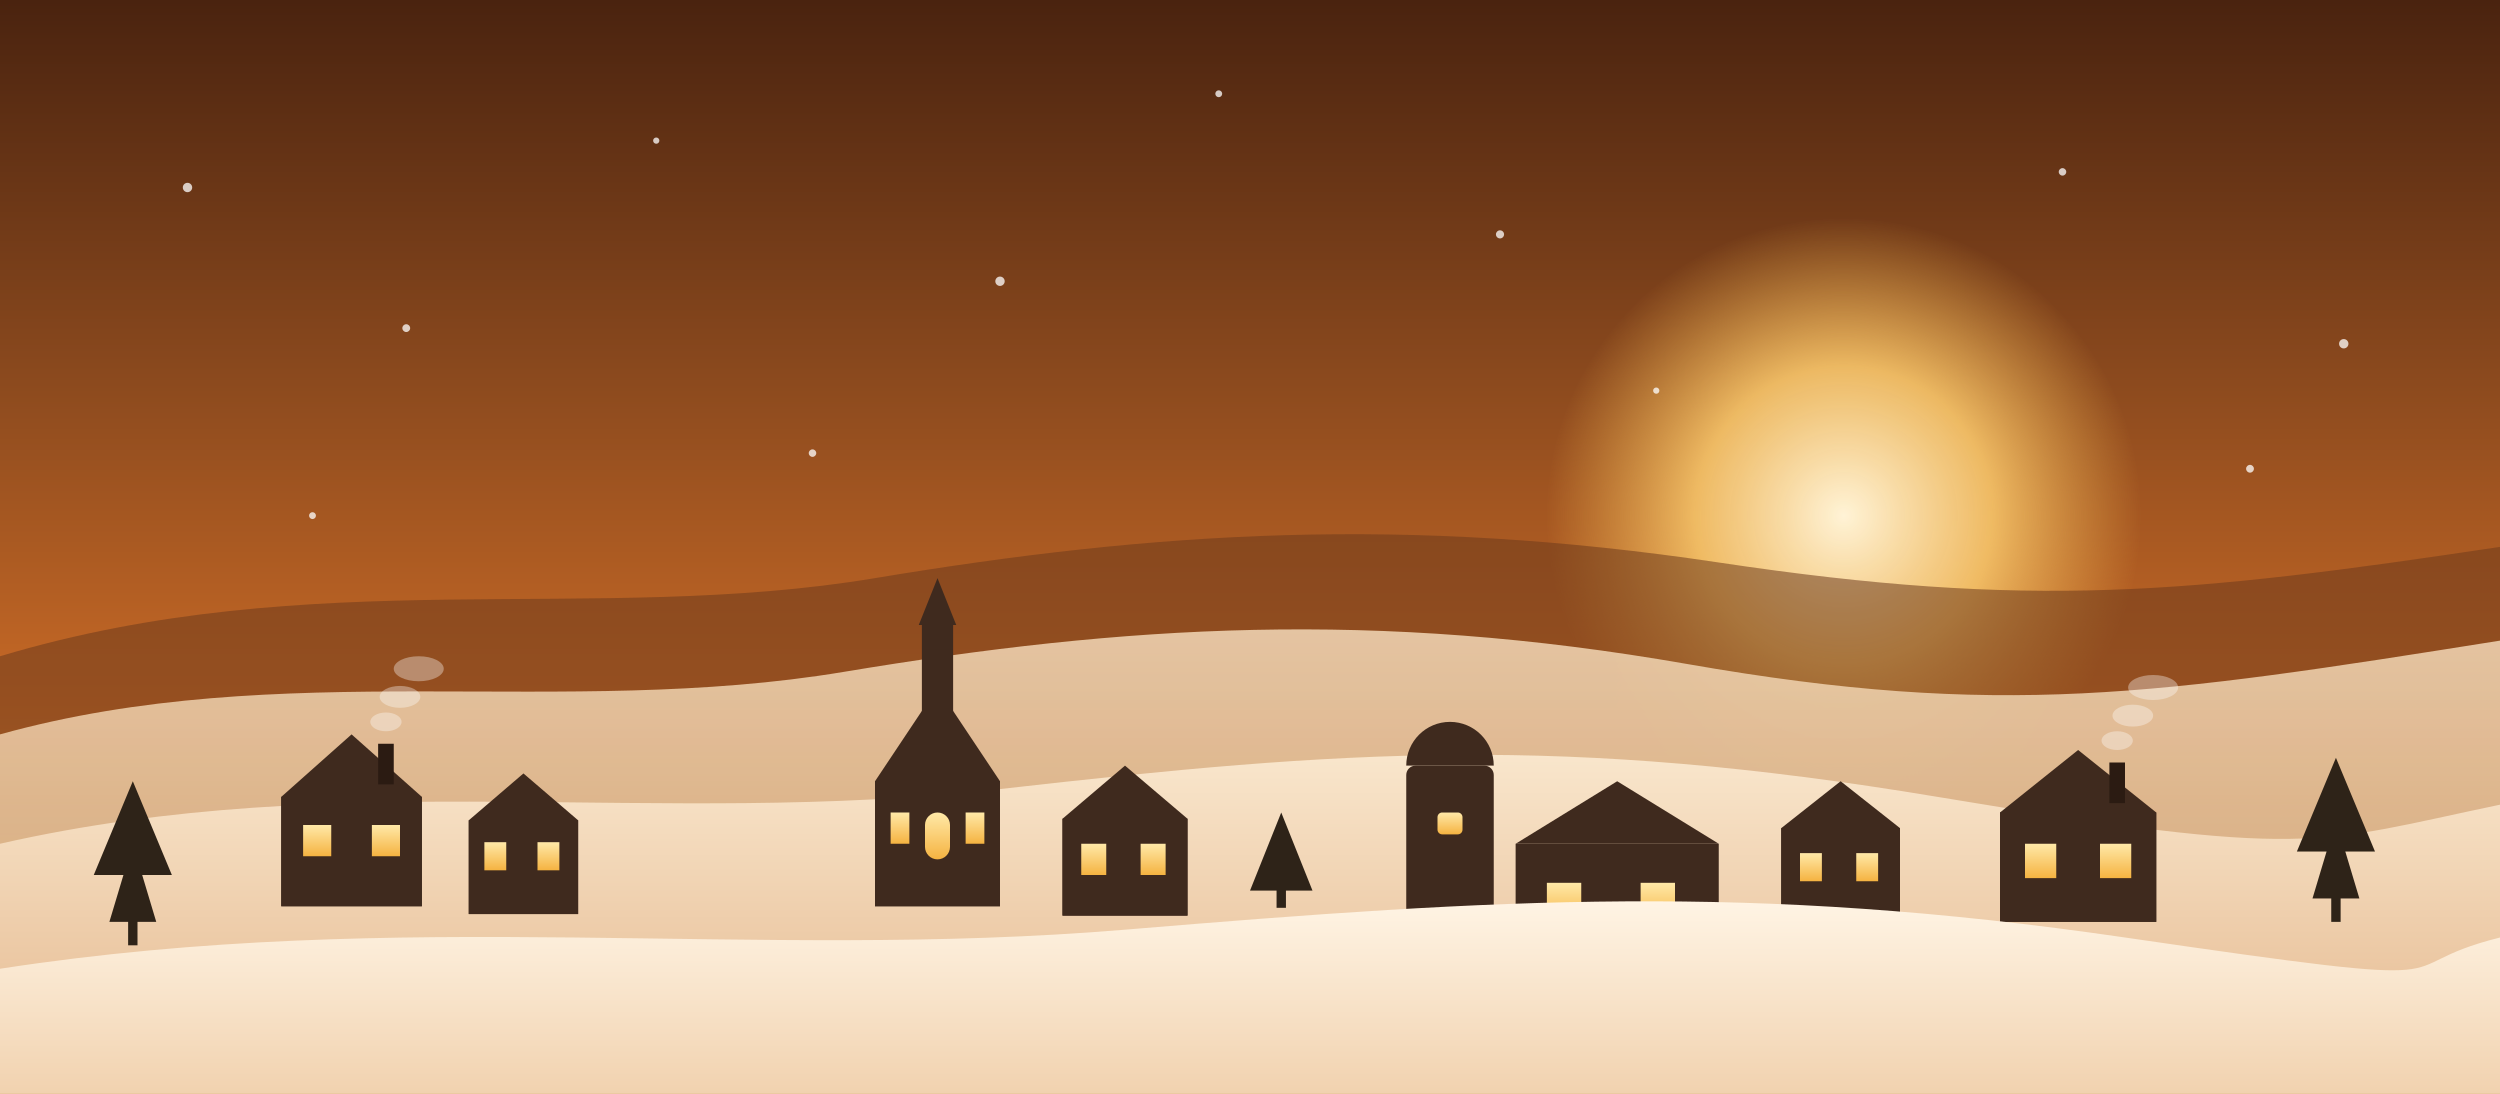
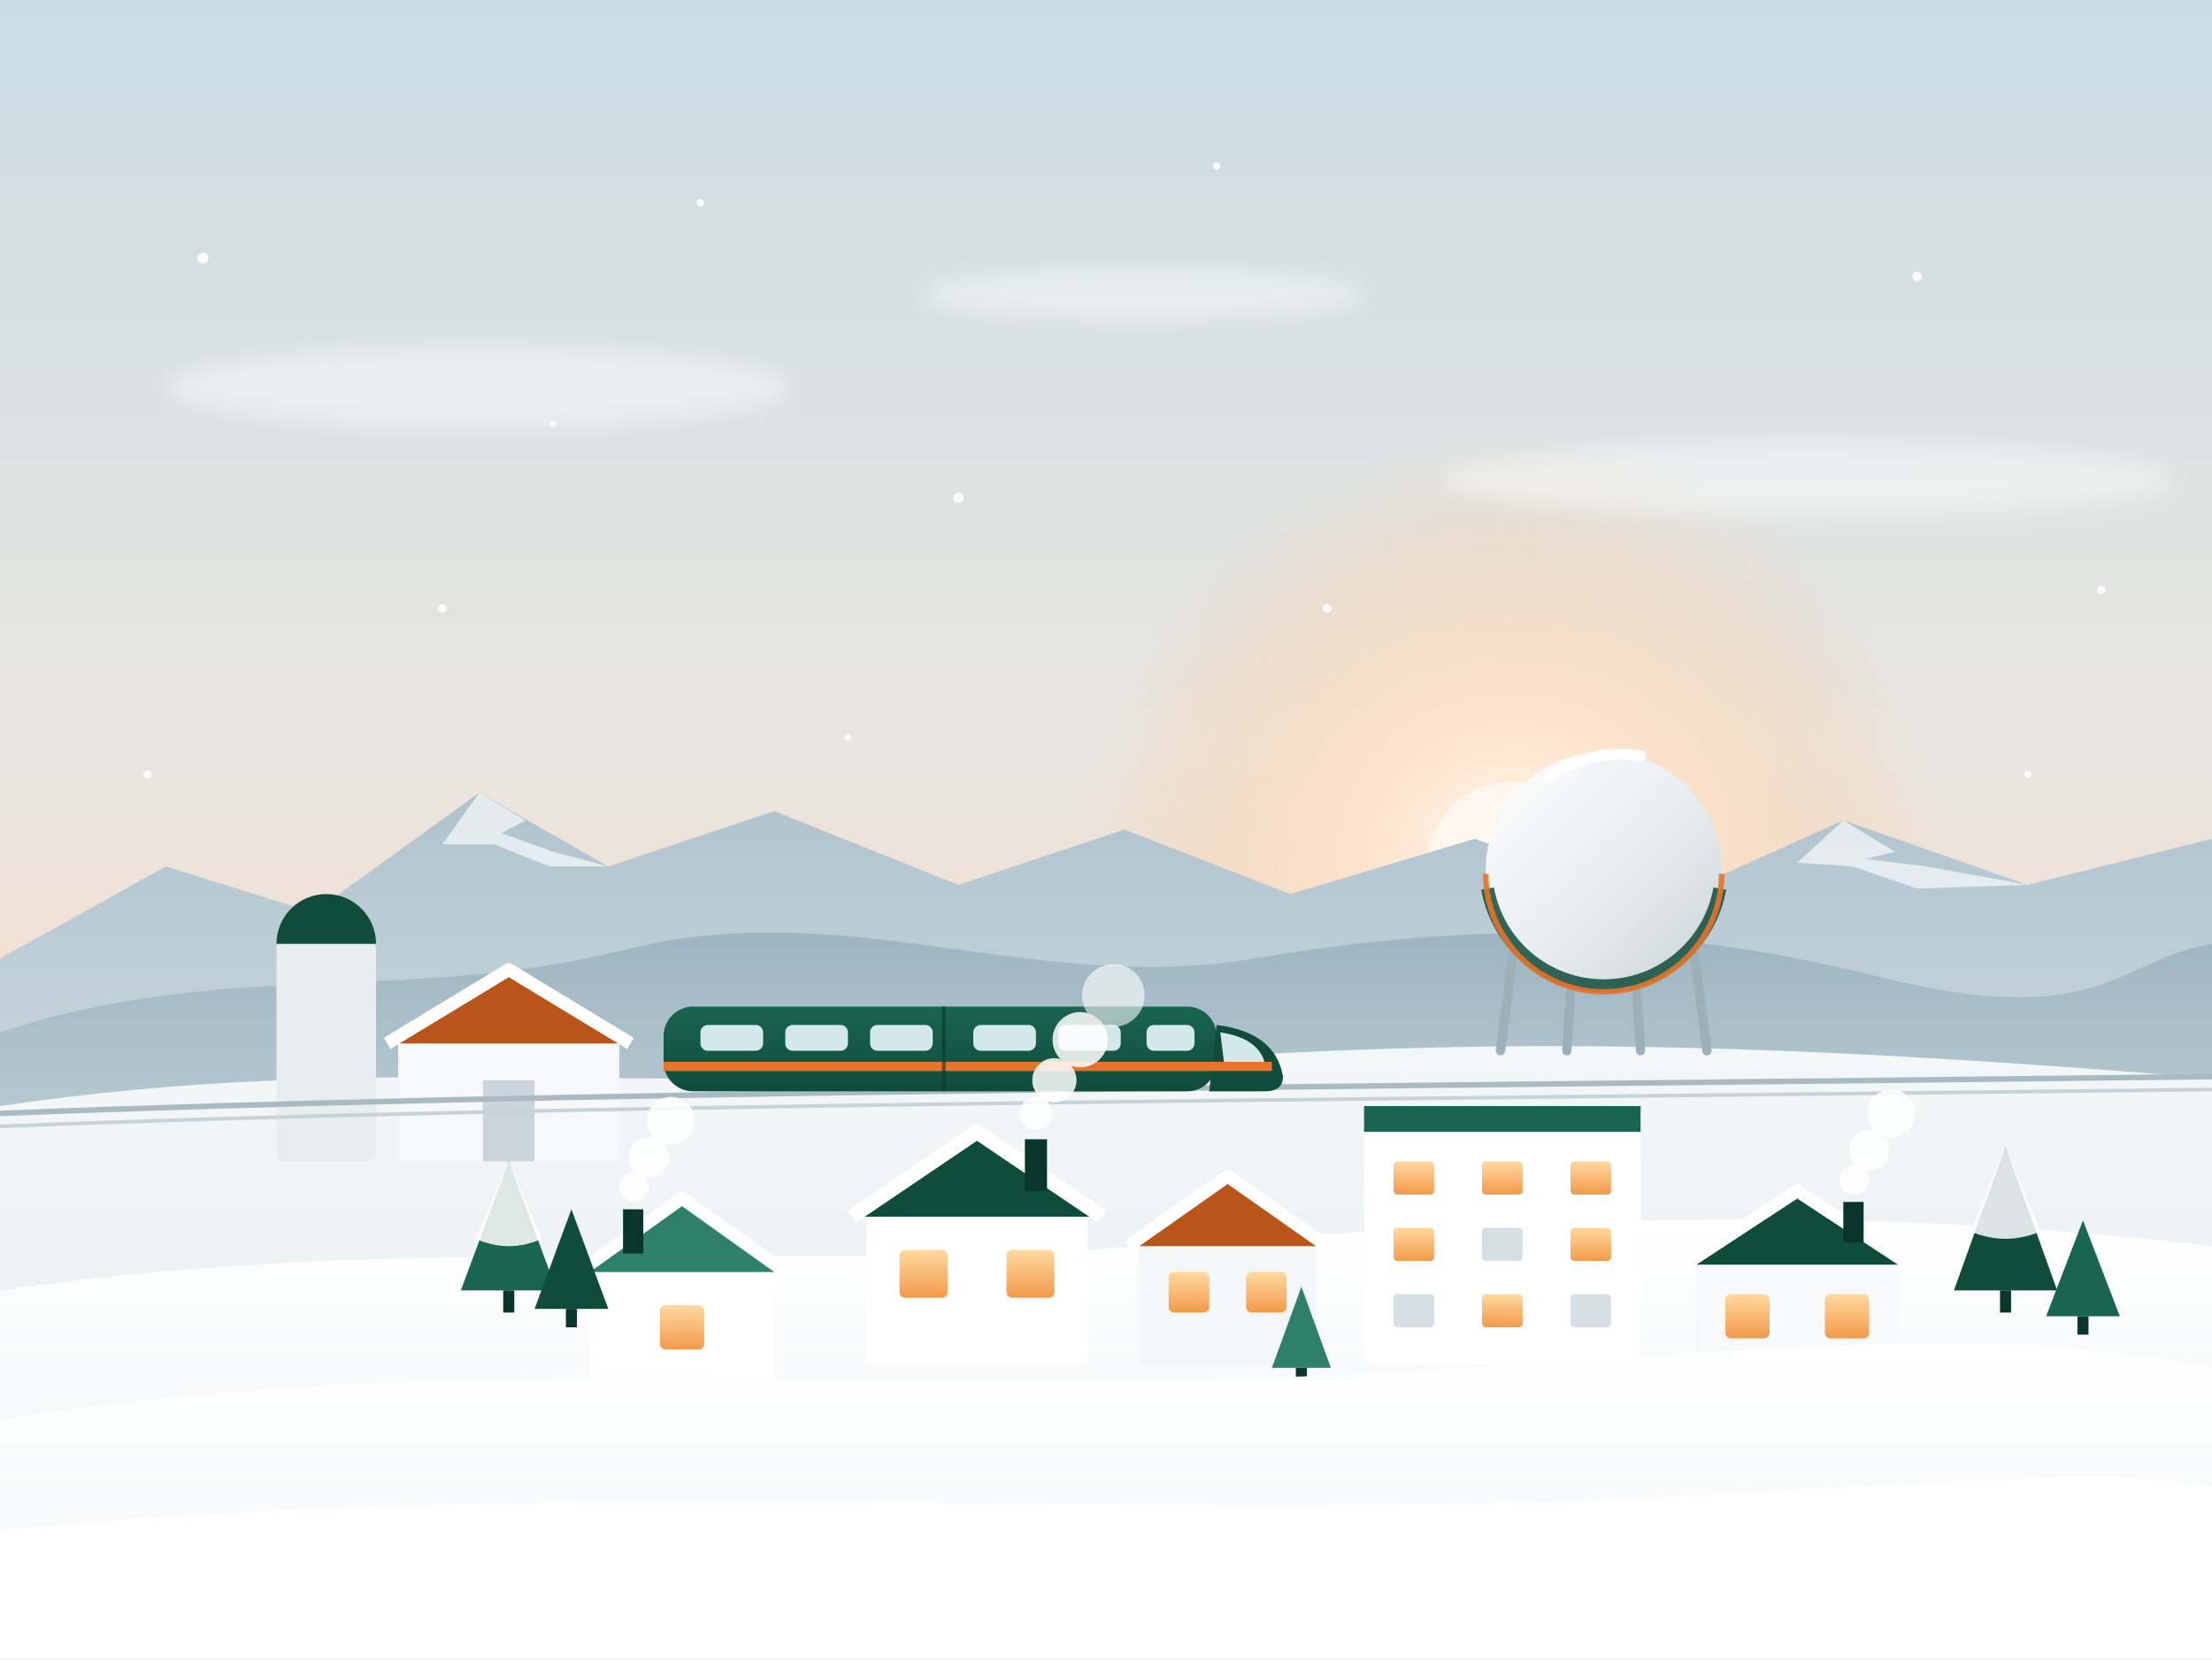
- <svg xmlns="http://www.w3.org/2000/svg" viewBox="0 0 1600 700" preserveAspectRatio="xMidYMax slice" width="1600" height="700" role="img" aria-label="夕暮れの岩見沢のまち。雪の丘と、あかりの灯る家々。">
+ <svg xmlns="http://www.w3.org/2000/svg" viewBox="0 0 1200 900" width="1200" height="900" preserveAspectRatio="xMidYMid slice" role="img" aria-label="冬の朝の岩見沢。雪原の向こうに山並み、列車が走り、家々に明かりが灯る。">
  <defs>
    <linearGradient id="sky" x1="0" y1="0" x2="0" y2="1">
-       <stop offset="0" stop-color="#4A230F" />
-       <stop offset=".35" stop-color="#8C4A1E" />
-       <stop offset=".65" stop-color="#C96A26" />
-       <stop offset="1" stop-color="#F0B24D" />
+       <stop offset="0" stop-color="#C9DCE4" />
+       <stop offset=".45" stop-color="#E9E6E0" />
+       <stop offset=".72" stop-color="#F7DCC6" />
+       <stop offset="1" stop-color="#F6C9A6" />
    </linearGradient>
    <radialGradient id="sun" cx=".5" cy=".5" r=".5">
-       <stop offset="0" stop-color="#FFF3D6" />
-       <stop offset=".5" stop-color="#F7C56A" stop-opacity=".9" />
-       <stop offset="1" stop-color="#F0B24D" stop-opacity="0" />
+       <stop offset="0" stop-color="#FFF6EC" />
+       <stop offset=".35" stop-color="#FFE4CB" stop-opacity=".95" />
+       <stop offset="1" stop-color="#F8C9A0" stop-opacity="0" />
    </radialGradient>
-     <linearGradient id="snowFar" x1="0" y1="0" x2="0" y2="1">
-       <stop offset="0" stop-color="#F3D9B8" />
-       <stop offset="1" stop-color="#D9A876" />
-     </linearGradient>
-     <linearGradient id="snowMid" x1="0" y1="0" x2="0" y2="1">
-       <stop offset="0" stop-color="#F9E6CC" />
-       <stop offset="1" stop-color="#E3B58A" />
-     </linearGradient>
-     <linearGradient id="snowNear" x1="0" y1="0" x2="0" y2="1">
-       <stop offset="0" stop-color="#FFF4E4" />
-       <stop offset="1" stop-color="#F1D2AF" />
+     <linearGradient id="mtFar" x1="0" y1="0" x2="0" y2="1">
+       <stop offset="0" stop-color="#AFC3CD" />
+       <stop offset="1" stop-color="#CAD7DD" />
+     </linearGradient>
+     <linearGradient id="mtNear" x1="0" y1="0" x2="0" y2="1">
+       <stop offset="0" stop-color="#93AEBB" />
+       <stop offset="1" stop-color="#BACBD3" />
+     </linearGradient>
+     <linearGradient id="snow1" x1="0" y1="0" x2="0" y2="1">
+       <stop offset="0" stop-color="#F4F7F8" />
+       <stop offset="1" stop-color="#E2EAEE" />
+     </linearGradient>
+     <linearGradient id="snow2" x1="0" y1="0" x2="0" y2="1">
+       <stop offset="0" stop-color="#FFFFFF" />
+       <stop offset="1" stop-color="#EAF0F3" />
+     </linearGradient>
+     <linearGradient id="snow3" x1="0" y1="0" x2="0" y2="1">
+       <stop offset="0" stop-color="#FFFFFF" />
+       <stop offset="1" stop-color="#F1F5F7" />
    </linearGradient>
    <linearGradient id="win" x1="0" y1="0" x2="0" y2="1">
-       <stop offset="0" stop-color="#FFE9A8" />
-       <stop offset="1" stop-color="#F5B341" />
-     </linearGradient>
+       <stop offset="0" stop-color="#FFD9A0" />
+       <stop offset="1" stop-color="#F29A4A" />
+     </linearGradient>
+     <linearGradient id="holder" x1="0" y1="0" x2="1" y2="1">
+       <stop offset="0" stop-color="#FFFFFF" />
+       <stop offset=".6" stop-color="#E4EAEC" />
+       <stop offset="1" stop-color="#C8D3D8" />
+     </linearGradient>
+     <linearGradient id="train" x1="0" y1="0" x2="0" y2="1">
+       <stop offset="0" stop-color="#1A6550" />
+       <stop offset="1" stop-color="#0F4C3A" />
+     </linearGradient>
+     <filter id="soft" x="-20%" y="-20%" width="140%" height="140%">
+       <feGaussianBlur stdDeviation="6" />
+     </filter>
  </defs>
-   <rect width="1600" height="700" fill="url(#sky)" />
-   <circle cx="1180" cy="330" r="190" fill="url(#sun)" />
-   <path d="M0 420 C200 360 380 400 560 370 S900 330 1100 360 S1400 380 1600 350 V700 H0Z" fill="#6E3A1B" opacity=".55" />
-   <path d="M0 470 C180 420 360 460 540 430 S880 390 1080 425 S1380 445 1600 410 V700 H0Z" fill="url(#snowFar)" opacity=".85" />
-   <path d="M0 540 C220 490 420 530 640 505 S1000 470 1240 510 S1480 540 1600 515 V700 H0Z" fill="url(#snowMid)" />
-   <g id="houses" fill="#3F2A1E">
-     <g transform="translate(180 470)">
-       <path d="M0 40 L45 0 L90 40 V110 H0Z" />
-       <rect x="0" y="40" width="90" height="70" />
-       <rect x="14" y="58" width="18" height="20" fill="url(#win)" />
-       <rect x="58" y="58" width="18" height="20" fill="url(#win)" />
-       <rect x="62" y="6" width="10" height="26" fill="#2B1B12" />
-     </g>
-     <g transform="translate(300 495)">
-       <path d="M0 30 L35 0 L70 30 V90 H0Z" />
-       <rect x="0" y="30" width="70" height="60" />
-       <rect x="10" y="44" width="14" height="18" fill="url(#win)" />
-       <rect x="44" y="44" width="14" height="18" fill="url(#win)" />
-     </g>
-     <g transform="translate(560 440)">
-       <path d="M0 60 L40 0 L80 60 V140 H0Z" />
-       <rect x="0" y="60" width="80" height="80" />
-       <rect x="30" y="-40" width="20" height="60" fill="#3F2A1E" />
-       <path d="M28 -40 L40 -70 L52 -40Z" fill="#3F2A1E" />
-       <rect x="32" y="80" width="16" height="30" rx="8" fill="url(#win)" />
-       <rect x="10" y="80" width="12" height="20" fill="url(#win)" />
-       <rect x="58" y="80" width="12" height="20" fill="url(#win)" />
-     </g>
-     <g transform="translate(680 490)">
-       <path d="M0 34 L40 0 L80 34 V96 H0Z" />
-       <rect x="0" y="34" width="80" height="62" />
-       <rect x="12" y="50" width="16" height="20" fill="url(#win)" />
-       <rect x="50" y="50" width="16" height="20" fill="url(#win)" />
-     </g>
-     <g transform="translate(900 450)">
-       <rect x="0" y="40" width="56" height="130" rx="6" />
-       <path d="M0 40 A28 28 0 0 1 56 40Z" />
-       <rect x="20" y="70" width="16" height="14" rx="3" fill="url(#win)" />
-       <rect x="70" y="90" width="130" height="80" />
-       <path d="M70 90 L135 50 L200 90Z" />
-       <rect x="90" y="115" width="22" height="26" fill="url(#win)" />
-       <rect x="150" y="115" width="22" height="26" fill="url(#win)" />
-     </g>
-     <g transform="translate(1140 500)">
-       <path d="M0 30 L38 0 L76 30 V86 H0Z" />
-       <rect x="0" y="30" width="76" height="56" />
-       <rect x="12" y="46" width="14" height="18" fill="url(#win)" />
-       <rect x="48" y="46" width="14" height="18" fill="url(#win)" />
-     </g>
-     <g transform="translate(1280 480)">
-       <path d="M0 40 L50 0 L100 40 V110 H0Z" />
-       <rect x="0" y="40" width="100" height="70" />
-       <rect x="16" y="60" width="20" height="22" fill="url(#win)" />
-       <rect x="64" y="60" width="20" height="22" fill="url(#win)" />
-       <rect x="70" y="8" width="10" height="26" fill="#2B1B12" />
-     </g>
-   </g>
-   <g fill="#FFF" opacity=".35">
-     <ellipse cx="247" cy="462" rx="10" ry="6" />
-     <ellipse cx="256" cy="446" rx="13" ry="7" />
-     <ellipse cx="268" cy="428" rx="16" ry="8" />
-     <ellipse cx="1355" cy="474" rx="10" ry="6" />
-     <ellipse cx="1365" cy="458" rx="13" ry="7" />
-     <ellipse cx="1378" cy="440" rx="16" ry="8" />
-   </g>
-   <g fill="#2E2318">
-     <path d="M60 560 L85 500 L110 560Z M70 590 L85 540 L100 590Z" />
-     <rect x="82" y="585" width="6" height="20" />
-     <path d="M1470 545 L1495 485 L1520 545Z M1480 575 L1495 525 L1510 575Z" />
-     <rect x="1492" y="570" width="6" height="20" />
-     <path d="M800 570 L820 520 L840 570Z" />
-     <rect x="817" y="565" width="6" height="16" />
-   </g>
-   <path d="M0 620 C260 580 480 615 720 595 S1120 565 1360 600 S1520 620 1600 600 V700 H0Z" fill="url(#snowNear)" />
-   <g fill="#FFF" opacity=".75">
-     <circle cx="120" cy="120" r="3" />
-     <circle cx="260" cy="210" r="2.5" />
-     <circle cx="420" cy="90" r="2" />
-     <circle cx="640" cy="180" r="3" />
-     <circle cx="780" cy="60" r="2.2" />
-     <circle cx="960" cy="150" r="2.6" />
-     <circle cx="1320" cy="110" r="2.4" />
-     <circle cx="1500" cy="220" r="3" />
-     <circle cx="200" cy="330" r="2.2" />
-     <circle cx="520" cy="290" r="2.4" />
-     <circle cx="1060" cy="250" r="2" />
-     <circle cx="1440" cy="300" r="2.5" />
+   <rect width="1200" height="900" fill="url(#sky)" />
+   <circle cx="820" cy="470" r="230" fill="url(#sun)" />
+   <circle cx="820" cy="470" r="46" fill="#FFF8F0" opacity=".9" />
+   <g fill="#FFFFFF" opacity=".45" filter="url(#soft)">
+     <ellipse cx="260" cy="210" rx="170" ry="22" />
+     <ellipse cx="980" cy="260" rx="200" ry="20" />
+     <ellipse cx="620" cy="160" rx="120" ry="14" />
+   </g>
+   <path d="M0 520 L90 470 L170 495 L260 430 L330 470 L420 440 L520 480 L610 450 L700 485 L800 455 L900 490 L1000 445 L1100 480 L1200 455 V600 H0Z" fill="url(#mtFar)" />
+   <path d="M260 430 L285 445 L272 452 L300 462 L330 470 L298 470 L268 458 L240 458Z M1000 445 L1028 462 L1012 466 L1045 470 L1100 480 L1040 482 L1005 470 L975 468Z" fill="#E9F0F3" opacity=".9" />
+   <path d="M0 560 C120 520 220 545 340 515 S560 540 680 520 S900 500 1020 530 S1150 520 1200 512 V640 H0Z" fill="url(#mtNear)" opacity=".75" />
+   <path d="M0 600 C200 570 360 595 560 580 S900 560 1200 585 V900 H0Z" fill="url(#snow1)" />
+   <g transform="translate(870 452)">
+     <g stroke="#9DB0B8" stroke-width="5" stroke-linecap="round">
+       <line x1="-46" y1="40" x2="-56" y2="118" />
+       <line x1="46" y1="40" x2="56" y2="118" />
+       <line x1="-16" y1="54" x2="-20" y2="118" />
+       <line x1="16" y1="54" x2="20" y2="118" />
+     </g>
+     <circle cx="0" cy="20" r="64" fill="url(#holder)" />
+     <path d="M-63 30 A64 64 0 0 0 63 30" fill="none" stroke="#0F4C3A" stroke-width="7" opacity=".85" />
+     <path d="M-64 22 A64 64 0 0 0 64 22" fill="none" stroke="#E5732B" stroke-width="3" opacity=".9" />
+     <path d="M-30 -30 A64 64 0 0 1 20 -42" fill="none" stroke="#FFFFFF" stroke-width="6" stroke-linecap="round" opacity=".9" />
+   </g>
+   <g transform="translate(150 470)">
+     <rect x="0" y="40" width="54" height="120" rx="4" fill="#E8EEF0" />
+     <path d="M0 42 A27 27 0 0 1 54 42Z" fill="#0F4C3A" />
+     <rect x="66" y="92" width="120" height="68" fill="#F6F8F9" />
+     <path d="M60 96 L126 56 L192 96Z" fill="#B9541A" />
+     <path d="M60 96 L126 56 L192 96" fill="none" stroke="#FFFFFF" stroke-width="7" stroke-linejoin="round" />
+     <rect x="112" y="116" width="28" height="44" fill="#C9D5DA" />
+   </g>
+   <path d="M0 604 C300 592 700 590 1200 584" stroke="#A9BAC2" stroke-width="3" fill="none" />
+   <path d="M0 611 C300 599 700 597 1200 591" stroke="#C7D3D9" stroke-width="2" fill="none" />
+   <g transform="translate(360 546)">
+     <rect x="0" y="0" width="300" height="46" rx="16" fill="url(#train)" />
+     <path d="M300 10 Q332 14 336 38 Q336 46 326 46 H296Z" fill="#0F4C3A" />
+     <rect x="0" y="30" width="330" height="5" fill="#E5732B" />
+     <g fill="#DCEFF2" opacity=".95">
+       <rect x="20" y="10" width="34" height="14" rx="4" />
+       <rect x="66" y="10" width="34" height="14" rx="4" />
+       <rect x="112" y="10" width="34" height="14" rx="4" />
+       <rect x="168" y="10" width="34" height="14" rx="4" />
+       <rect x="214" y="10" width="34" height="14" rx="4" />
+       <rect x="262" y="10" width="26" height="14" rx="4" />
+       <path d="M302 14 Q322 17 326 30 H304Z" />
+     </g>
+     <line x1="152" y1="0" x2="152" y2="46" stroke="#0A3529" stroke-width="2" opacity=".6" />
+   </g>
+   <path d="M0 700 C220 668 420 690 620 676 S1000 652 1200 676 V900 H0Z" fill="url(#snow2)" />
+   <g>
+     <g transform="translate(470 610)">
+       <rect x="0" y="44" width="120" height="86" fill="#FFFFFF" />
+       <path d="M-8 50 L60 4 L128 50Z" fill="#0F4C3A" />
+       <path d="M-8 50 L60 4 L128 50" fill="none" stroke="#FFFFFF" stroke-width="8" stroke-linejoin="round" />
+       <rect x="18" y="68" width="26" height="26" rx="3" fill="url(#win)" />
+       <rect x="76" y="68" width="26" height="26" rx="3" fill="url(#win)" />
+       <rect x="86" y="8" width="12" height="28" fill="#0A3529" />
+     </g>
+     <g transform="translate(618 636)">
+       <rect x="0" y="34" width="96" height="70" fill="#F4F7F8" />
+       <path d="M-6 40 L48 2 L102 40Z" fill="#B9541A" />
+       <path d="M-6 40 L48 2 L102 40" fill="none" stroke="#FFFFFF" stroke-width="7" stroke-linejoin="round" />
+       <rect x="16" y="54" width="22" height="22" rx="3" fill="url(#win)" />
+       <rect x="58" y="54" width="22" height="22" rx="3" fill="url(#win)" />
+     </g>
+     <g transform="translate(740 600)">
+       <rect x="0" y="0" width="150" height="140" rx="4" fill="#FFFFFF" />
+       <rect x="0" y="0" width="150" height="14" fill="#1A6550" />
+       <g fill="url(#win)">
+         <rect x="16" y="30" width="22" height="18" rx="2" />
+         <rect x="64" y="30" width="22" height="18" rx="2" />
+         <rect x="112" y="30" width="22" height="18" rx="2" />
+         <rect x="16" y="66" width="22" height="18" rx="2" />
+         <rect x="112" y="66" width="22" height="18" rx="2" />
+         <rect x="64" y="102" width="22" height="18" rx="2" />
+       </g>
+       <g fill="#D6E0E4">
+         <rect x="64" y="66" width="22" height="18" rx="2" />
+         <rect x="16" y="102" width="22" height="18" rx="2" />
+         <rect x="112" y="102" width="22" height="18" rx="2" />
+       </g>
+     </g>
+     <g transform="translate(320 650)">
+       <rect x="0" y="34" width="100" height="74" fill="#FFFFFF" />
+       <path d="M-6 40 L50 0 L106 40Z" fill="#2F8068" />
+       <path d="M-6 40 L50 0 L106 40" fill="none" stroke="#FFFFFF" stroke-width="7" stroke-linejoin="round" />
+       <rect x="38" y="58" width="24" height="24" rx="3" fill="url(#win)" />
+       <rect x="18" y="6" width="11" height="24" fill="#0A3529" />
+     </g>
+     <g transform="translate(920 650)">
+       <rect x="0" y="30" width="110" height="80" fill="#F7F9FA" />
+       <path d="M-6 36 L55 -4 L116 36Z" fill="#0F4C3A" />
+       <path d="M-6 36 L55 -4 L116 36" fill="none" stroke="#FFFFFF" stroke-width="7" stroke-linejoin="round" />
+       <rect x="16" y="52" width="24" height="24" rx="3" fill="url(#win)" />
+       <rect x="70" y="52" width="24" height="24" rx="3" fill="url(#win)" />
+       <rect x="80" y="2" width="11" height="22" fill="#0A3529" />
+     </g>
+   </g>
+   <g fill="#FFFFFF" opacity=".85">
+     <circle cx="562" cy="604" r="9" />
+     <circle cx="572" cy="586" r="12" />
+     <circle cx="586" cy="564" r="15" />
+     <circle cx="604" cy="540" r="17" opacity=".7" />
+     <circle cx="344" cy="644" r="8" />
+     <circle cx="352" cy="628" r="11" />
+     <circle cx="364" cy="608" r="13" />
+     <circle cx="1006" cy="640" r="8" />
+     <circle cx="1014" cy="624" r="11" />
+     <circle cx="1026" cy="604" r="13" />
+   </g>
+   <g>
+     <g transform="translate(250 700)">
+       <path d="M0 0 L26 -70 L52 0Z" fill="#1A6550" />
+       <path d="M8 -28 L26 -70 L44 -28 Q26 -20 8 -28Z" fill="#FFFFFF" opacity=".85" />
+       <rect x="23" y="0" width="6" height="12" fill="#0A3529" />
+     </g>
+     <g transform="translate(290 710)">
+       <path d="M0 0 L20 -54 L40 0Z" fill="#0F4C3A" />
+       <rect x="17" y="0" width="6" height="10" fill="#0A3529" />
+     </g>
+     <g transform="translate(1060 700)">
+       <path d="M0 0 L28 -78 L56 0Z" fill="#0F4C3A" />
+       <path d="M9 -32 L28 -78 L47 -32 Q28 -24 9 -32Z" fill="#FFFFFF" opacity=".85" />
+       <rect x="25" y="0" width="6" height="12" fill="#0A3529" />
+     </g>
+     <g transform="translate(1110 714)">
+       <path d="M0 0 L20 -52 L40 0Z" fill="#1A6550" />
+       <rect x="17" y="0" width="6" height="10" fill="#0A3529" />
+     </g>
+     <g transform="translate(690 742)">
+       <path d="M0 0 L16 -44 L32 0Z" fill="#2F8068" />
+       <rect x="13" y="0" width="6" height="8" fill="#0A3529" />
+     </g>
+   </g>
+   <path d="M0 770 C240 730 500 760 760 744 S1080 720 1200 742 V900 H0Z" fill="url(#snow3)" />
+   <path d="M0 830 C300 800 640 826 900 812 S1140 800 1200 806 V900 H0Z" fill="#FFFFFF" />
+   <g fill="#FFFFFF" opacity=".9">
+     <circle cx="110" cy="140" r="3" />
+     <circle cx="240" cy="330" r="2.4" />
+     <circle cx="380" cy="110" r="2" />
+     <circle cx="520" cy="270" r="2.8" />
+     <circle cx="660" cy="90" r="2" />
+     <circle cx="720" cy="330" r="2.4" />
+     <circle cx="1040" cy="150" r="2.6" />
+     <circle cx="1140" cy="320" r="2.2" />
+     <circle cx="80" cy="420" r="2.2" />
+     <circle cx="460" cy="400" r="1.8" />
+     <circle cx="1100" cy="420" r="2" />
+     <circle cx="300" cy="230" r="1.8" />
  </g>
</svg>
